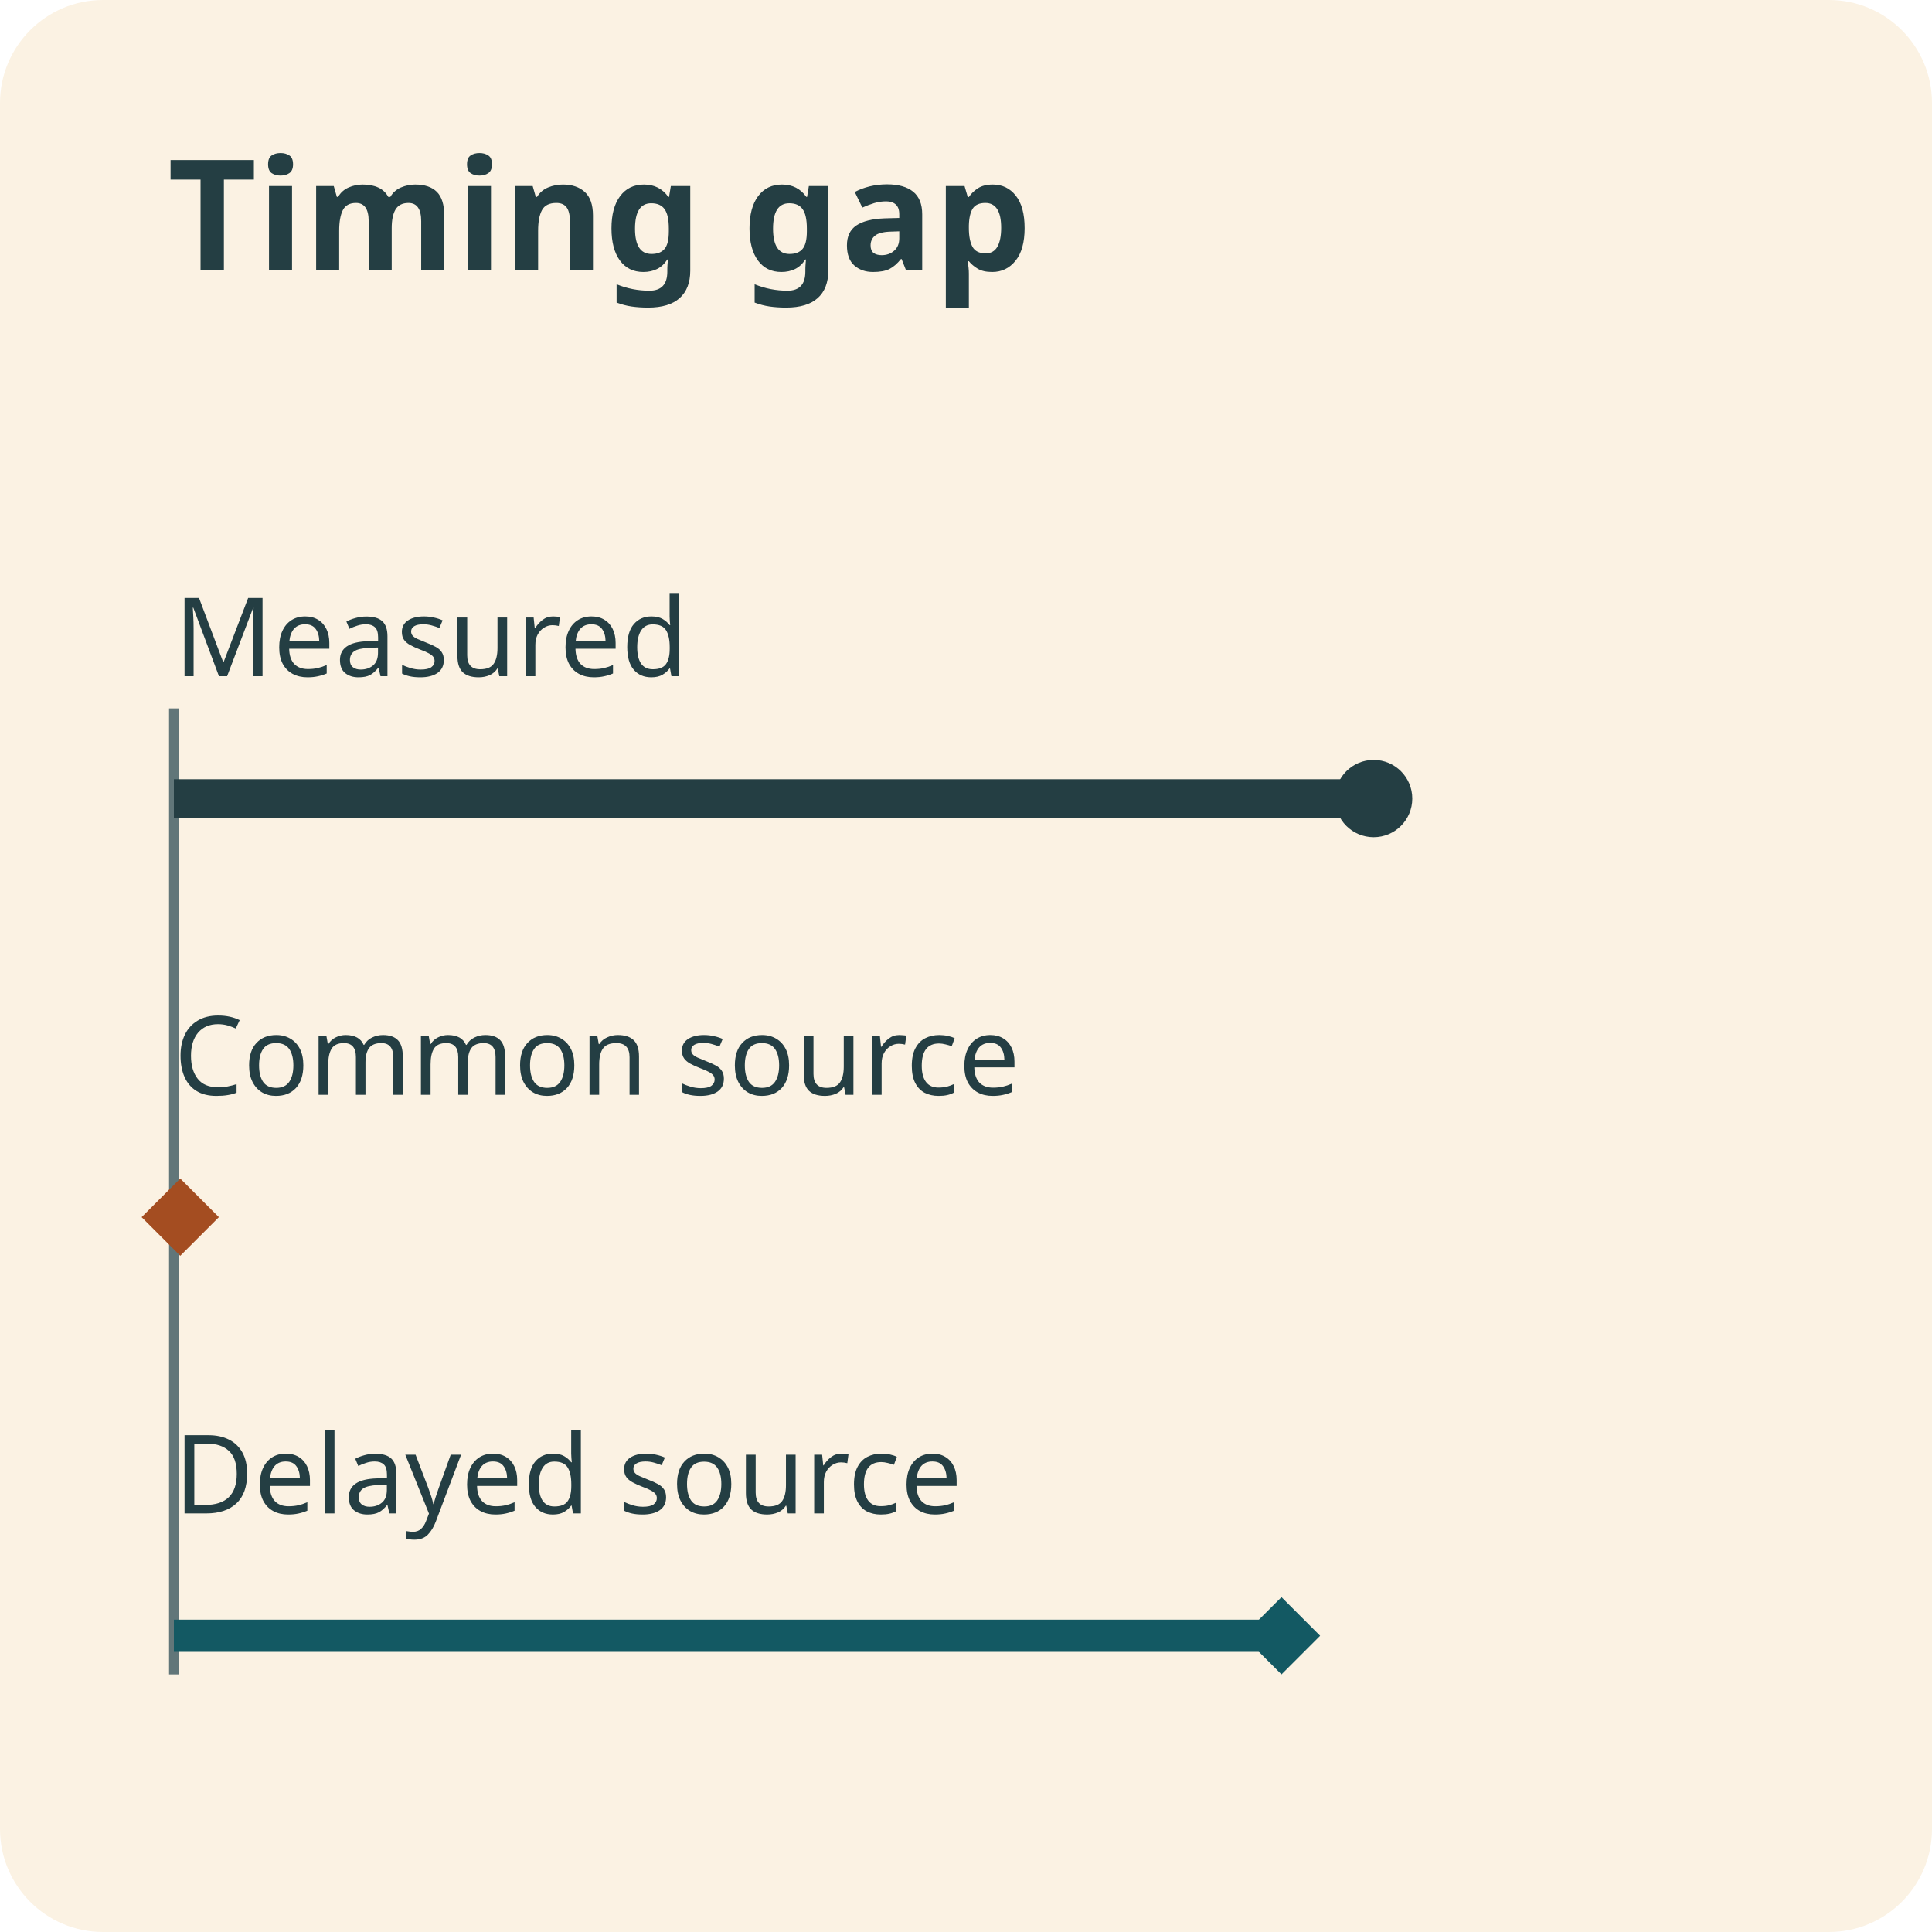
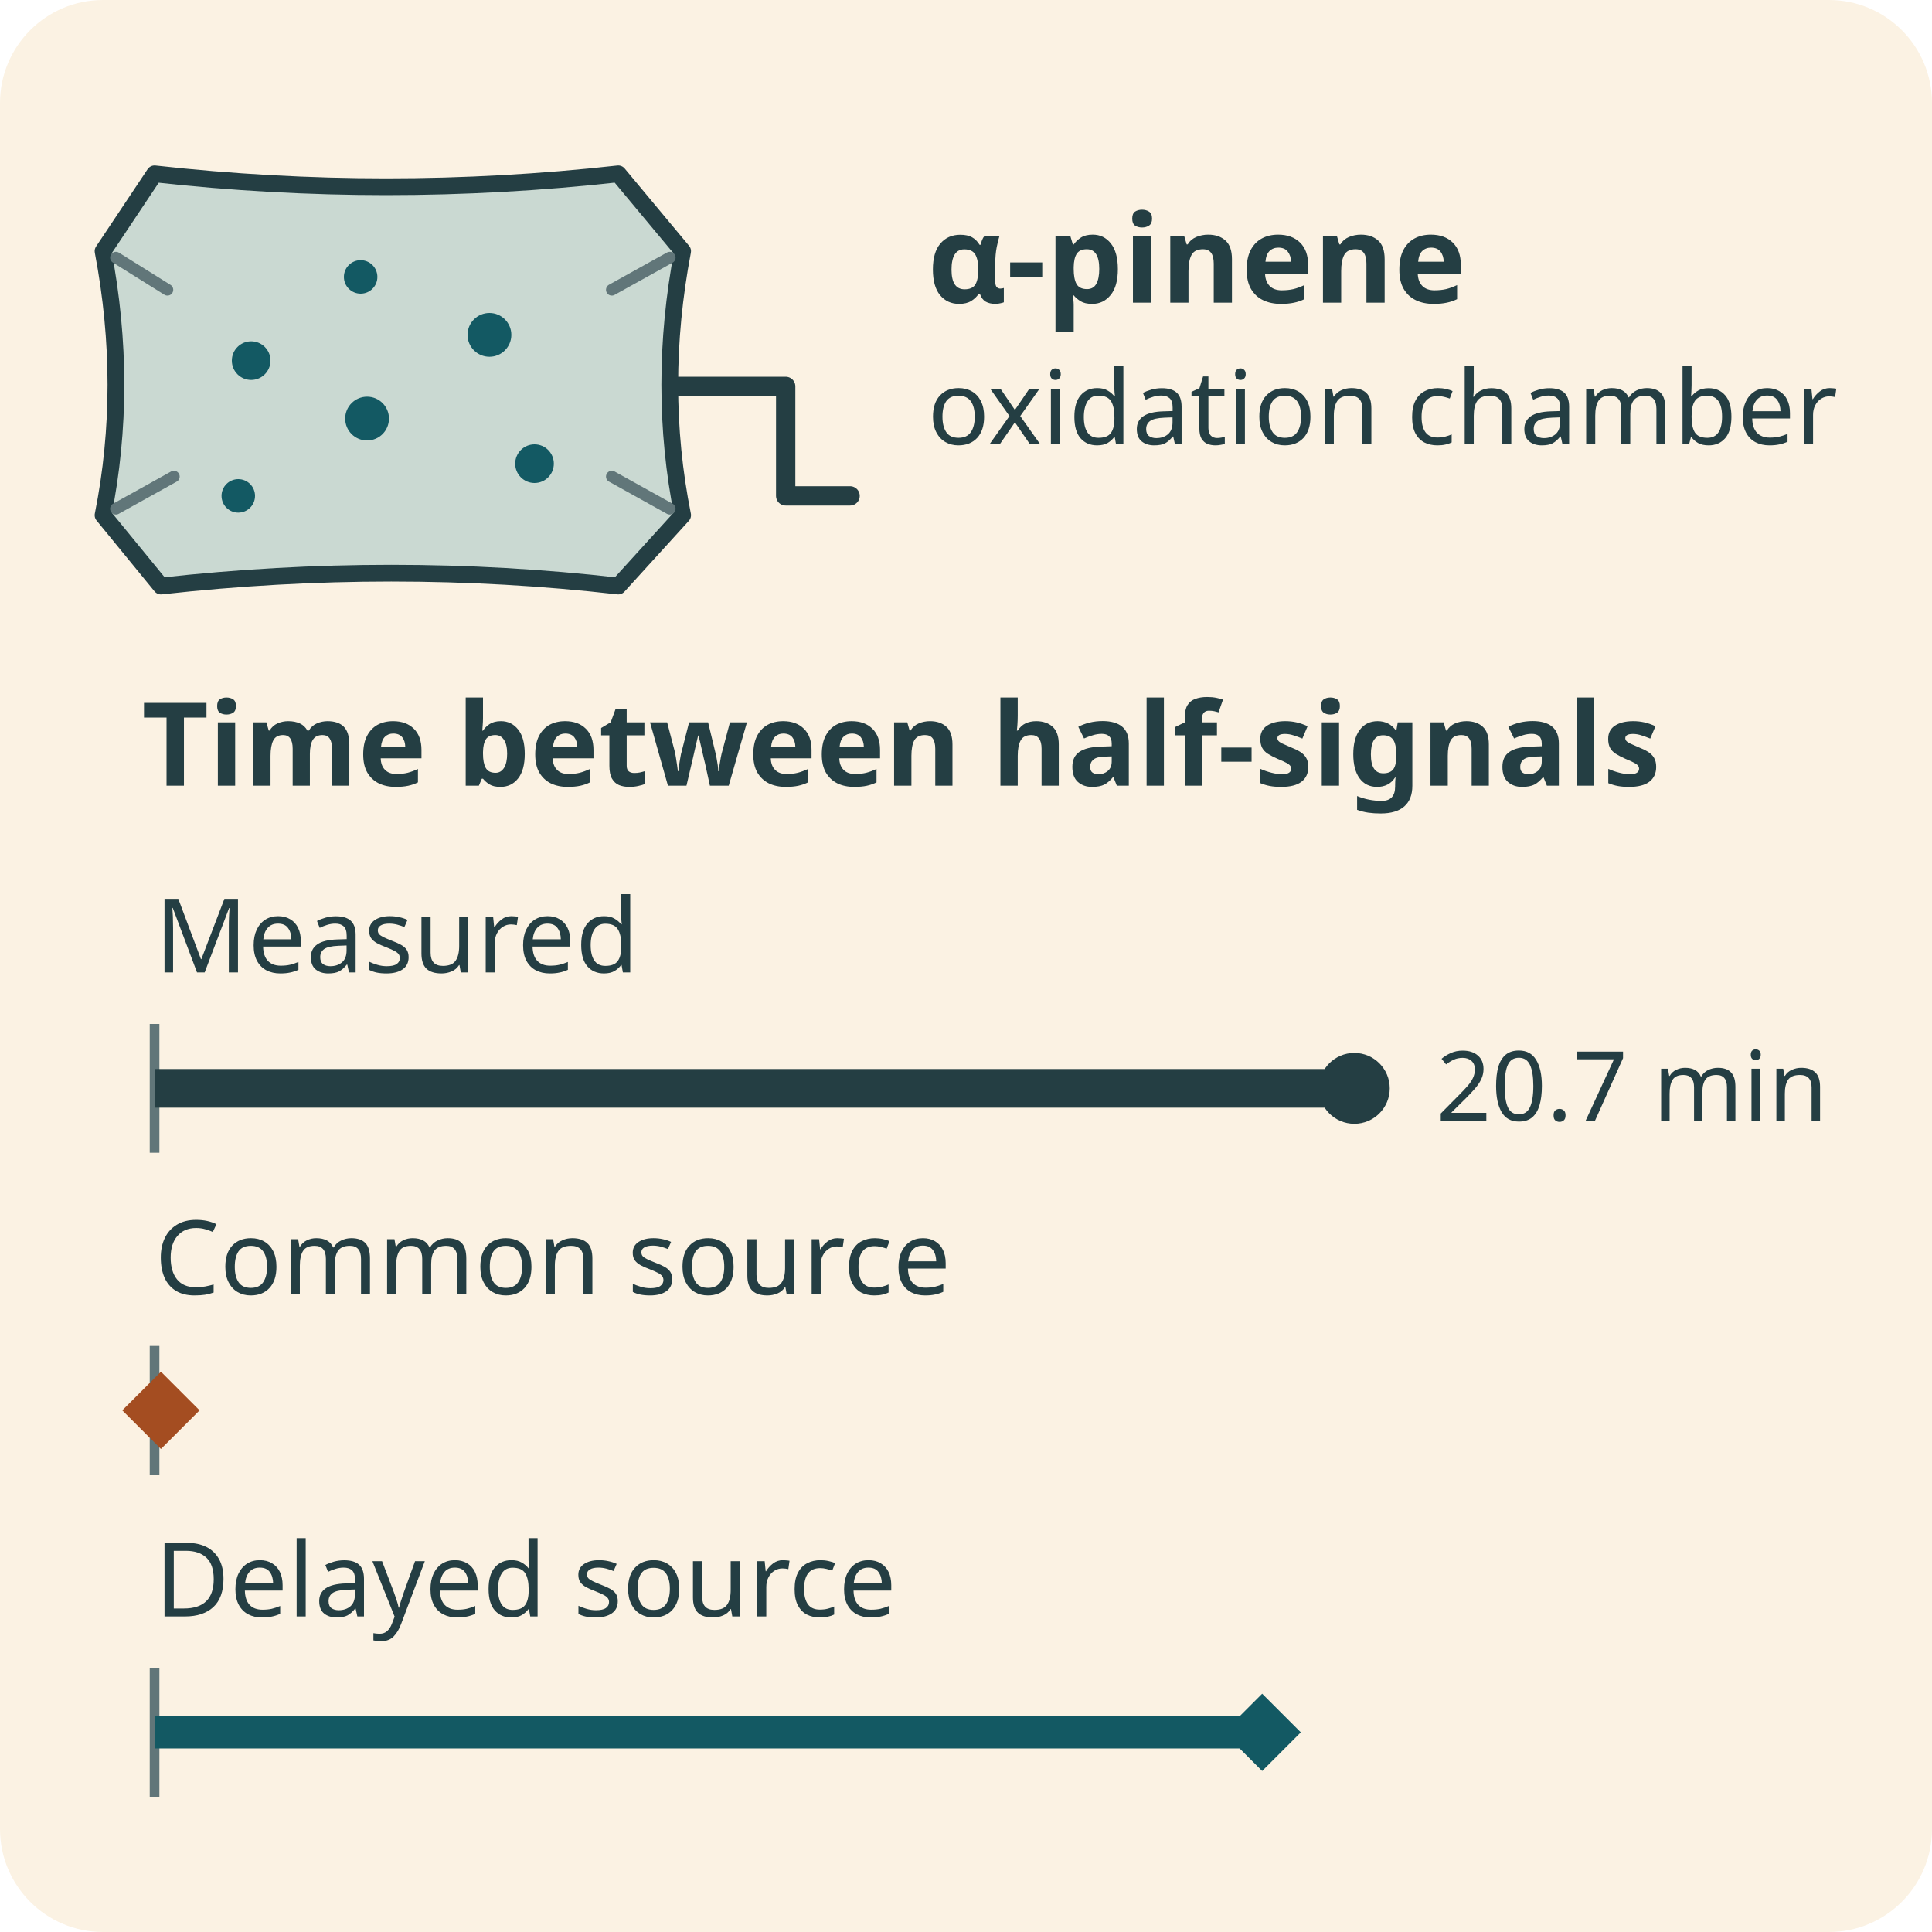
<svg xmlns="http://www.w3.org/2000/svg" width="3in" height="3in" viewBox="0 0 300 300" role="img" aria-labelledby="title desc">
  <rect width="300" height="300" rx="16" fill="#fbf2e3" />
+   <g stroke-linejoin="round" stroke-linecap="round">
+     <path d="M24 27 Q60 31 96 27 L106 39 Q102 60 106 80 L96 91 Q61 87 25 91 L16 80 Q20 60 16 39Z" fill="#cad9d2" stroke="#243e43" stroke-width="2.6" />
+     <path d="m18 40 8 5m78-5-9 5m9 34-9-5m-77 5 9-5" fill="none" stroke="#617679" stroke-width="1.8" />
+     <path d="M105 60h17v17h10" fill="none" stroke="#243e43" stroke-width="3" />
+     <g fill="#135963">
+       <circle cx="39" cy="56" r="3" />
+       <circle cx="56" cy="43" r="2.6" />
+       <circle cx="76" cy="52" r="3.4" />
+       <circle cx="57" cy="65" r="3.4" />
+       <circle cx="37" cy="77" r="2.6" />
+       <circle cx="83" cy="72" r="3" />
+     </g>
+   </g>
  <g font-family="sans-serif" fill="#243e43">
-     <text x="26" y="42" font-size="24" font-weight="bold">Timing gap</text>
-     <path d="M27 110V260" stroke="#617679" stroke-width="1.5" />
-     <g font-size="17">
-       <text x="27" y="105">Measured</text>
-       <text x="27" y="170">Common source</text>
-       <text x="27" y="235">Delayed source</text>
+     <text x="144" y="47" font-size="19" font-weight="bold">α-pinene</text>
+     <text x="144" y="69" font-size="16">oxidation chamber</text>
+     <text x="22" y="122" font-size="18" font-weight="bold">Time between half-signals</text>
+     <g font-size="16">
+       <text x="24" y="151">Measured</text>
+       <text x="24" y="201">Common source</text>
+       <text x="24" y="251">Delayed source</text>
    </g>
-     <path d="M27 124H213.3" stroke="#243e43" stroke-width="6" />
-     <circle cx="213.3" cy="124" r="6" fill="#243e43" />
-     <path d="M27 189H27.99" stroke="#a44d21" stroke-width="5" />
-     <path d="M27.99 183l6 6-6 6-6-6z" fill="#a44d21" />
-     <path d="M27 254H198.99" stroke="#135963" stroke-width="5" />
-     <path d="M198.99 248l6 6-6 6-6-6z" fill="#135963" />
+     <path d="M24 159v20m0 30v20m0 30v20" fill="none" stroke="#617679" stroke-width="1.5" />
+     <path d="M24 169h186.3" stroke="#243e43" stroke-width="6" />
+     <circle cx="210.3" cy="169" r="5.5" fill="#243e43" />
+     <path d="M24 219h0.99" stroke="#a44d21" stroke-width="5" />
+     <path d="m24.99 213 6 6-6 6-6-6Z" fill="#a44d21" />
+     <path d="M24 269h171.99" stroke="#135963" stroke-width="5" />
+     <path d="m195.99 263 6 6-6 6-6-6Z" fill="#135963" />
+     <text x="223" y="174" font-size="15">20.7 min</text>
  </g>
</svg>
